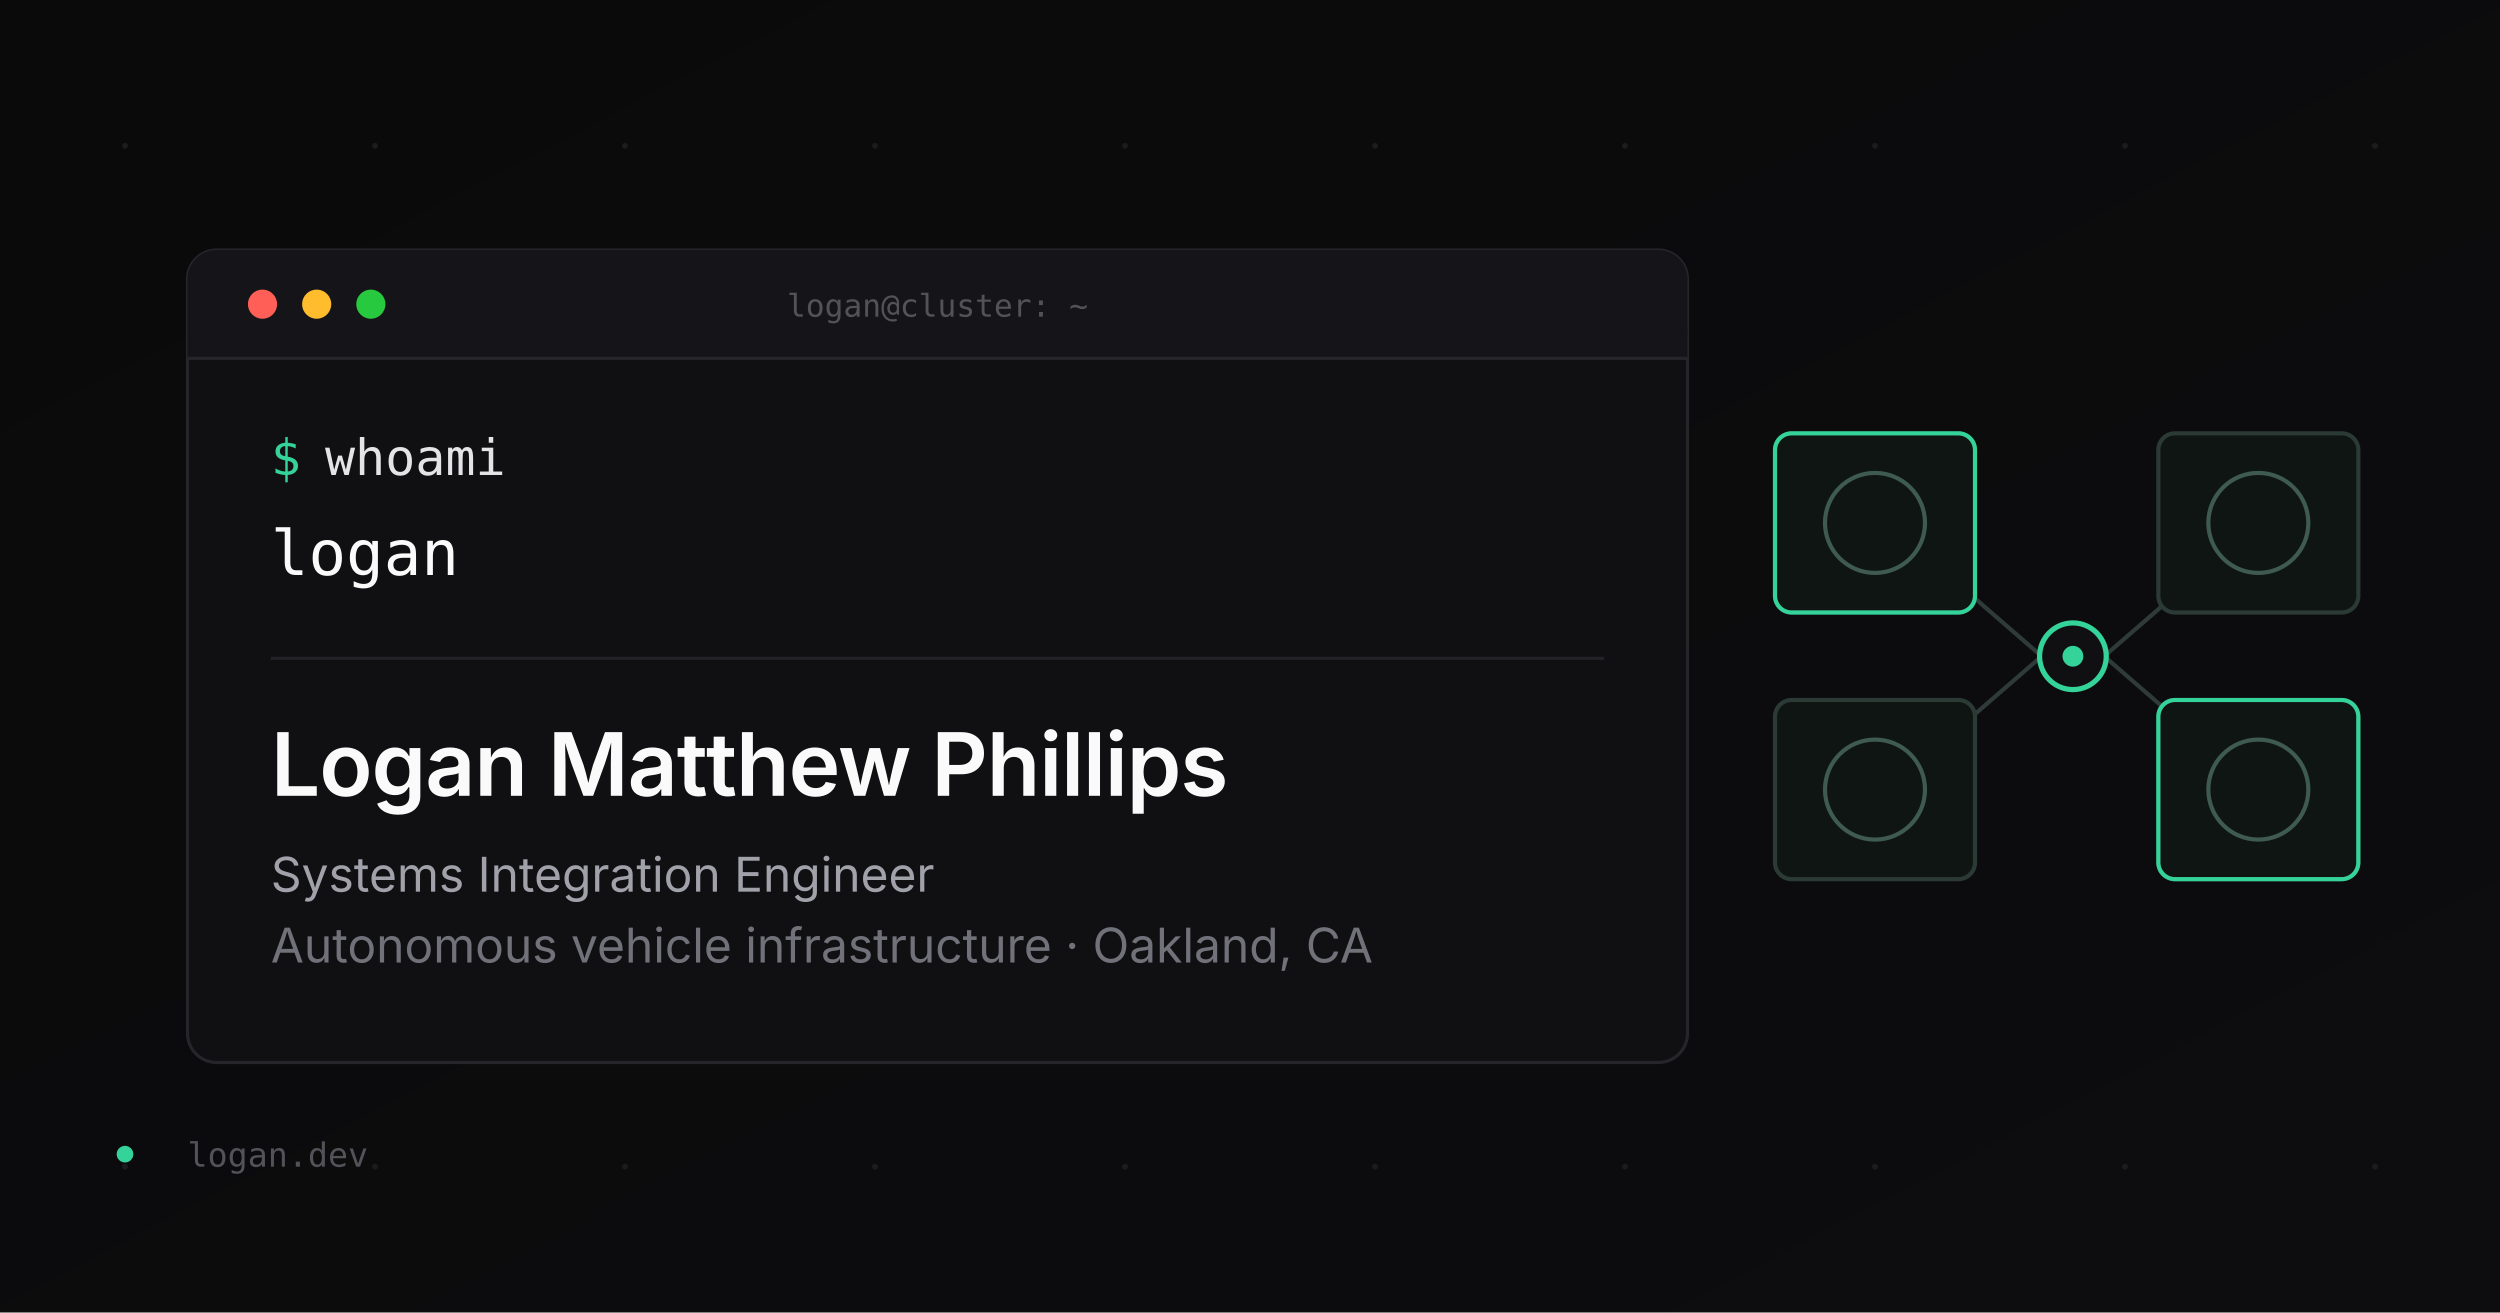
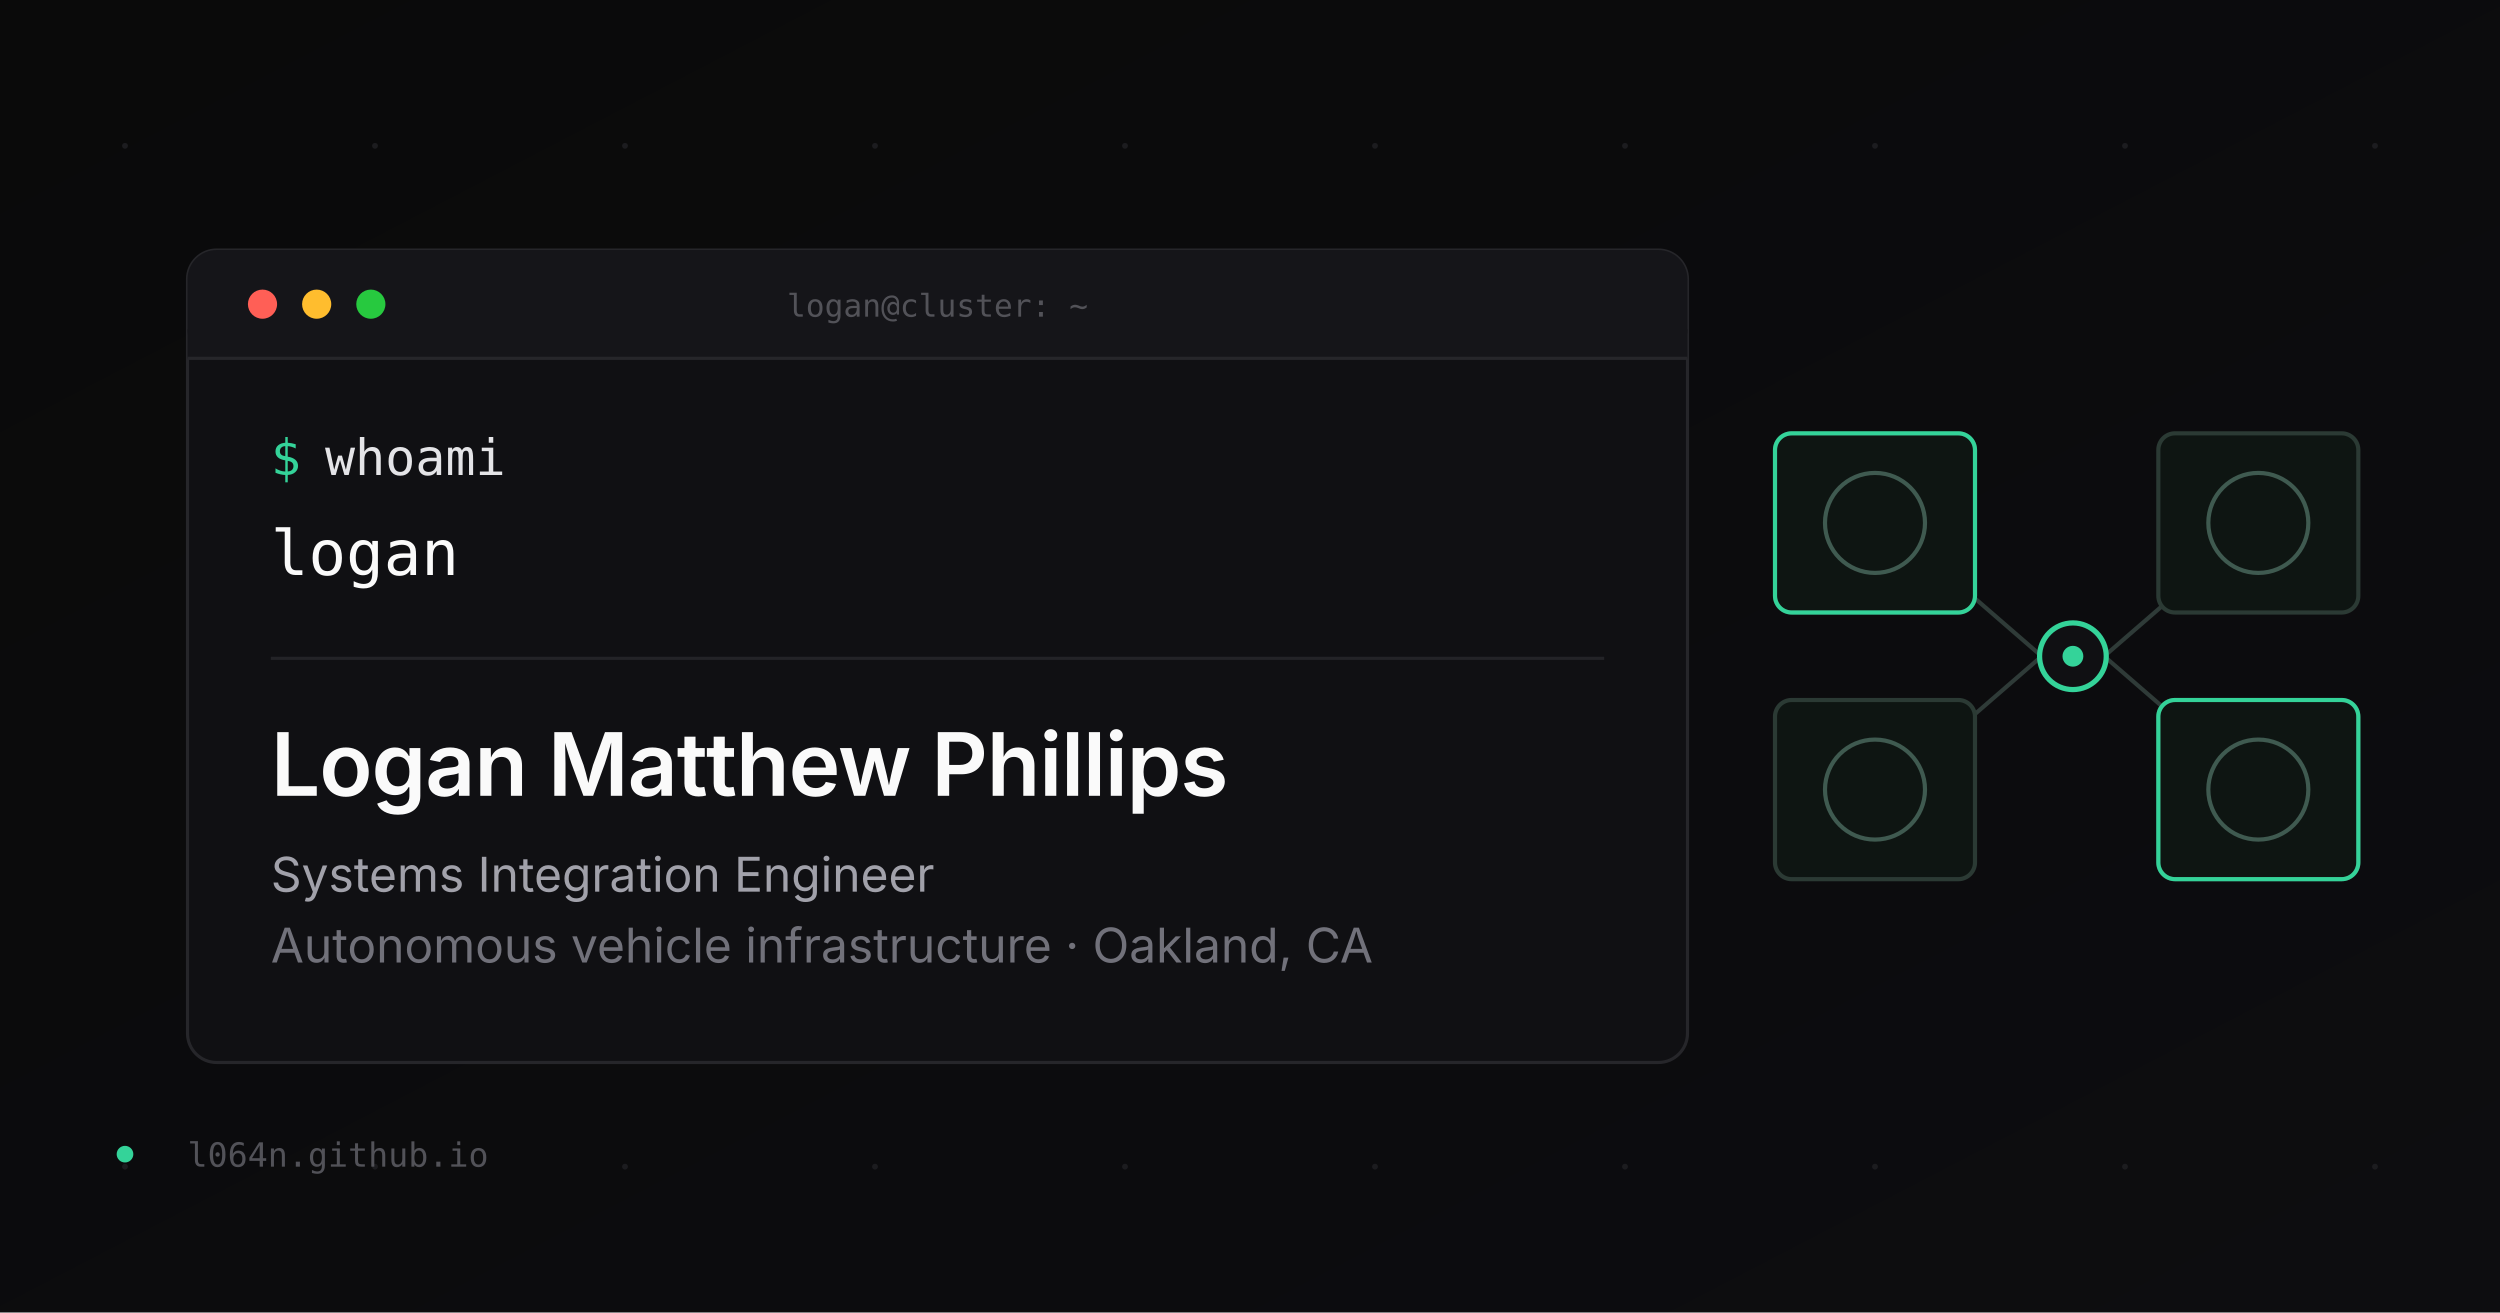
<svg xmlns="http://www.w3.org/2000/svg" width="1200" height="630" viewBox="0 0 1200 630">
  <defs>
    <style>
      .mono { font-family: 'JetBrains Mono','SF Mono',Menlo,Consolas,monospace; }
      .sans { font-family: Inter,-apple-system,'Segoe UI',Roboto,sans-serif; }
    </style>
    <linearGradient id="grid" x1="0" y1="0" x2="1" y2="1">
      <stop offset="0" stop-color="#0a0a0a" />
      <stop offset="1" stop-color="#0d0d10" />
    </linearGradient>
  </defs>
  <rect width="1200" height="630" fill="url(#grid)" />
  <g fill="#1c1c1f">
    <g>
      <circle cx="60" cy="70" r="1.4" />
      <circle cx="180" cy="70" r="1.4" />
      <circle cx="300" cy="70" r="1.4" />
      <circle cx="420" cy="70" r="1.4" />
      <circle cx="540" cy="70" r="1.4" />
      <circle cx="660" cy="70" r="1.4" />
      <circle cx="780" cy="70" r="1.4" />
      <circle cx="900" cy="70" r="1.4" />
      <circle cx="1020" cy="70" r="1.4" />
      <circle cx="1140" cy="70" r="1.4" />
    </g>
    <g>
      <circle cx="60" cy="560" r="1.4" />
      <circle cx="180" cy="560" r="1.4" />
      <circle cx="300" cy="560" r="1.4" />
      <circle cx="420" cy="560" r="1.4" />
      <circle cx="540" cy="560" r="1.4" />
      <circle cx="660" cy="560" r="1.4" />
      <circle cx="780" cy="560" r="1.4" />
      <circle cx="900" cy="560" r="1.4" />
      <circle cx="1020" cy="560" r="1.4" />
      <circle cx="1140" cy="560" r="1.4" />
    </g>
  </g>
  <rect x="90" y="120" width="720" height="390" rx="14" fill="#101013" stroke="#26262a" stroke-width="1.5" />
  <rect x="90" y="120" width="720" height="52" rx="14" fill="#151519" />
  <rect x="90" y="158" width="720" height="14" fill="#151519" />
  <line x1="90" y1="172" x2="810" y2="172" stroke="#26262a" stroke-width="1.5" />
  <circle cx="126" cy="146" r="7" fill="#ff5f56" />
  <circle cx="152" cy="146" r="7" fill="#ffbd2e" />
  <circle cx="178" cy="146" r="7" fill="#27c93f" />
  <text x="450" y="152" class="mono" font-size="15" fill="#525258" text-anchor="middle">logan@cluster: ~</text>
  <text x="130" y="228" class="mono" font-size="24" fill="#34d399">$</text>
  <text x="156" y="228" class="mono" font-size="24" fill="#e4e4e7">whoami</text>
  <text x="130" y="276" class="mono" font-size="30" fill="#fafafa">logan</text>
  <line x1="130" y1="316" x2="770" y2="316" stroke="#232327" stroke-width="1.5" />
  <text x="130" y="382" class="sans" font-size="42" font-weight="600" fill="#fafafa" letter-spacing="-0.5">Logan Matthew Phillips</text>
  <text x="130" y="428" class="sans" font-size="23" fill="#a1a1aa">Systems Integration Engineer</text>
  <text x="130" y="462" class="sans" font-size="23" fill="#71717a">Autonomous vehicle infrastructure · Oakland, CA</text>
  <g stroke-linecap="round">
    <g stroke="#2f3b38" stroke-width="2">
      <line x1="905" y1="250" x2="980" y2="315" />
      <line x1="905" y1="380" x2="980" y2="315" />
      <line x1="1085" y1="250" x2="1010" y2="315" />
      <line x1="1085" y1="380" x2="1010" y2="315" />
    </g>
    <circle cx="942" cy="282" r="4" fill="#34d399" />
    <circle cx="1048" cy="350" r="4" fill="#34d399" />
    <g fill="#0e1512" stroke="#2b3a34" stroke-width="2">
      <rect x="852" y="208" width="96" height="86" rx="8" />
      <rect x="852" y="336" width="96" height="86" rx="8" />
      <rect x="1036" y="208" width="96" height="86" rx="8" />
      <rect x="1036" y="336" width="96" height="86" rx="8" />
    </g>
    <g fill="none" stroke="#3f5a50" stroke-width="2">
      <circle cx="900" cy="251" r="24" />
      <circle cx="900" cy="379" r="24" />
      <circle cx="1084" cy="251" r="24" />
      <circle cx="1084" cy="379" r="24" />
    </g>
    <rect x="852" y="208" width="96" height="86" rx="8" fill="none" stroke="#34d399" stroke-width="2" />
    <rect x="1036" y="336" width="96" height="86" rx="8" fill="none" stroke="#34d399" stroke-width="2" />
    <circle cx="995" cy="315" r="16" fill="#101013" stroke="#34d399" stroke-width="2.5" />
    <circle cx="995" cy="315" r="5" fill="#34d399" />
  </g>
-   <text x="90" y="560" class="mono" font-size="16" fill="#525258">logan.dev</text>
+   <text x="90" y="560" class="mono" font-size="16" fill="#525258">l064n.github.io</text>
  <circle cx="60" cy="554" r="4" fill="#34d399" />
</svg>
